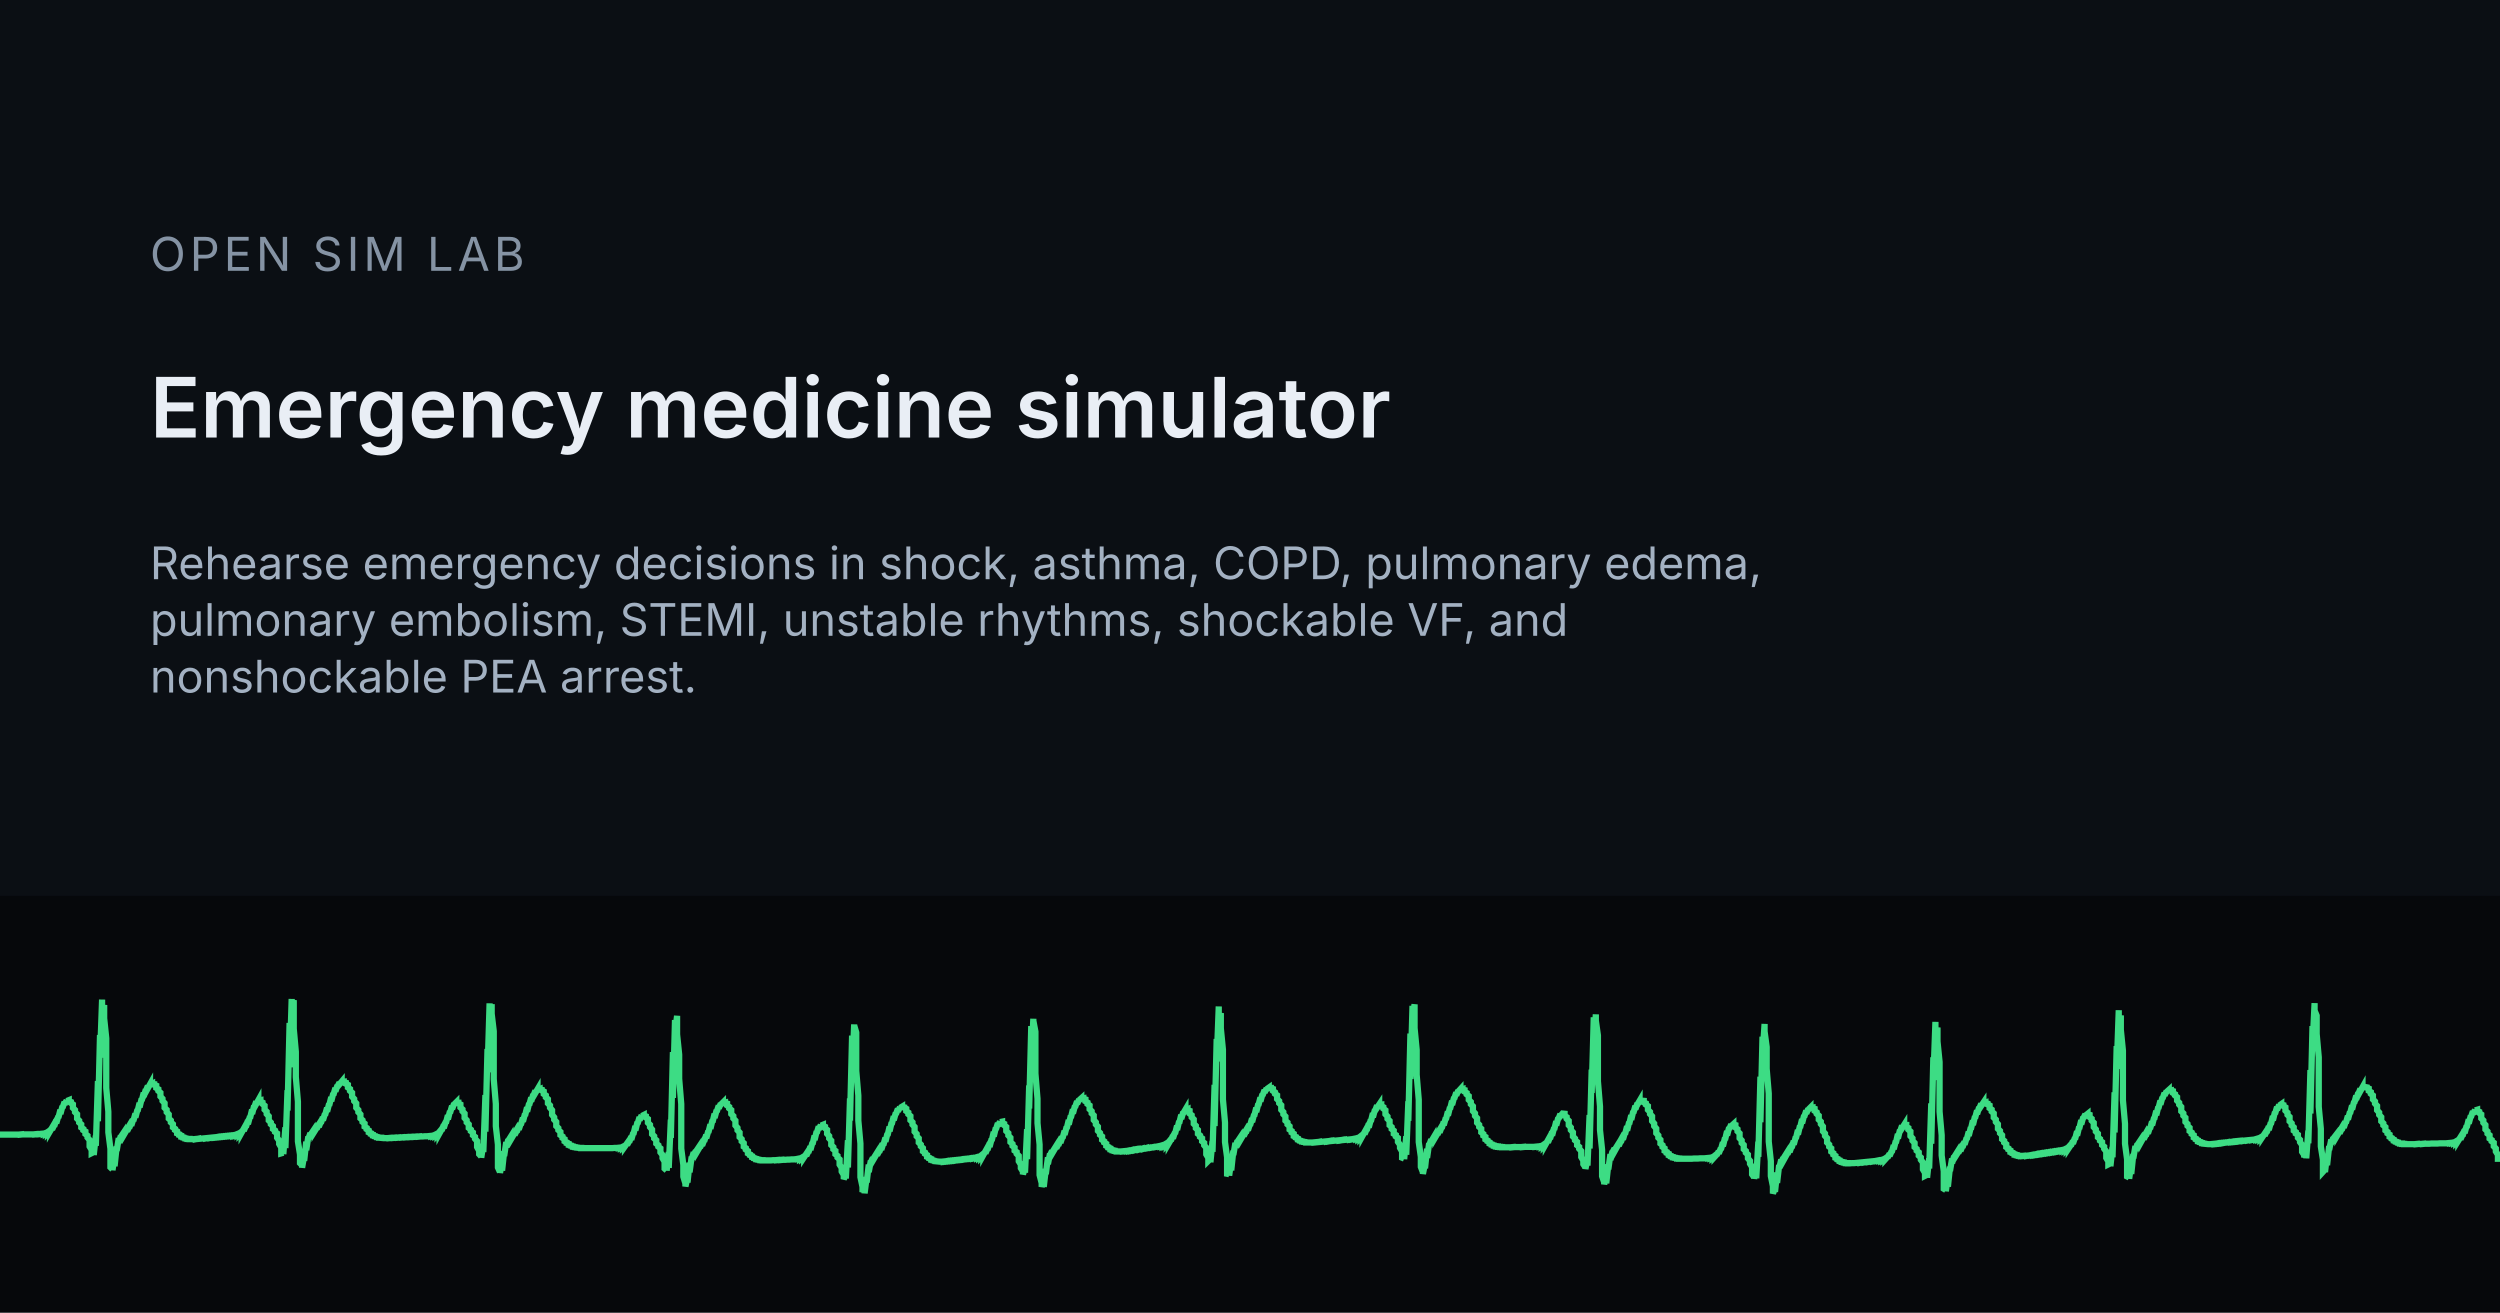
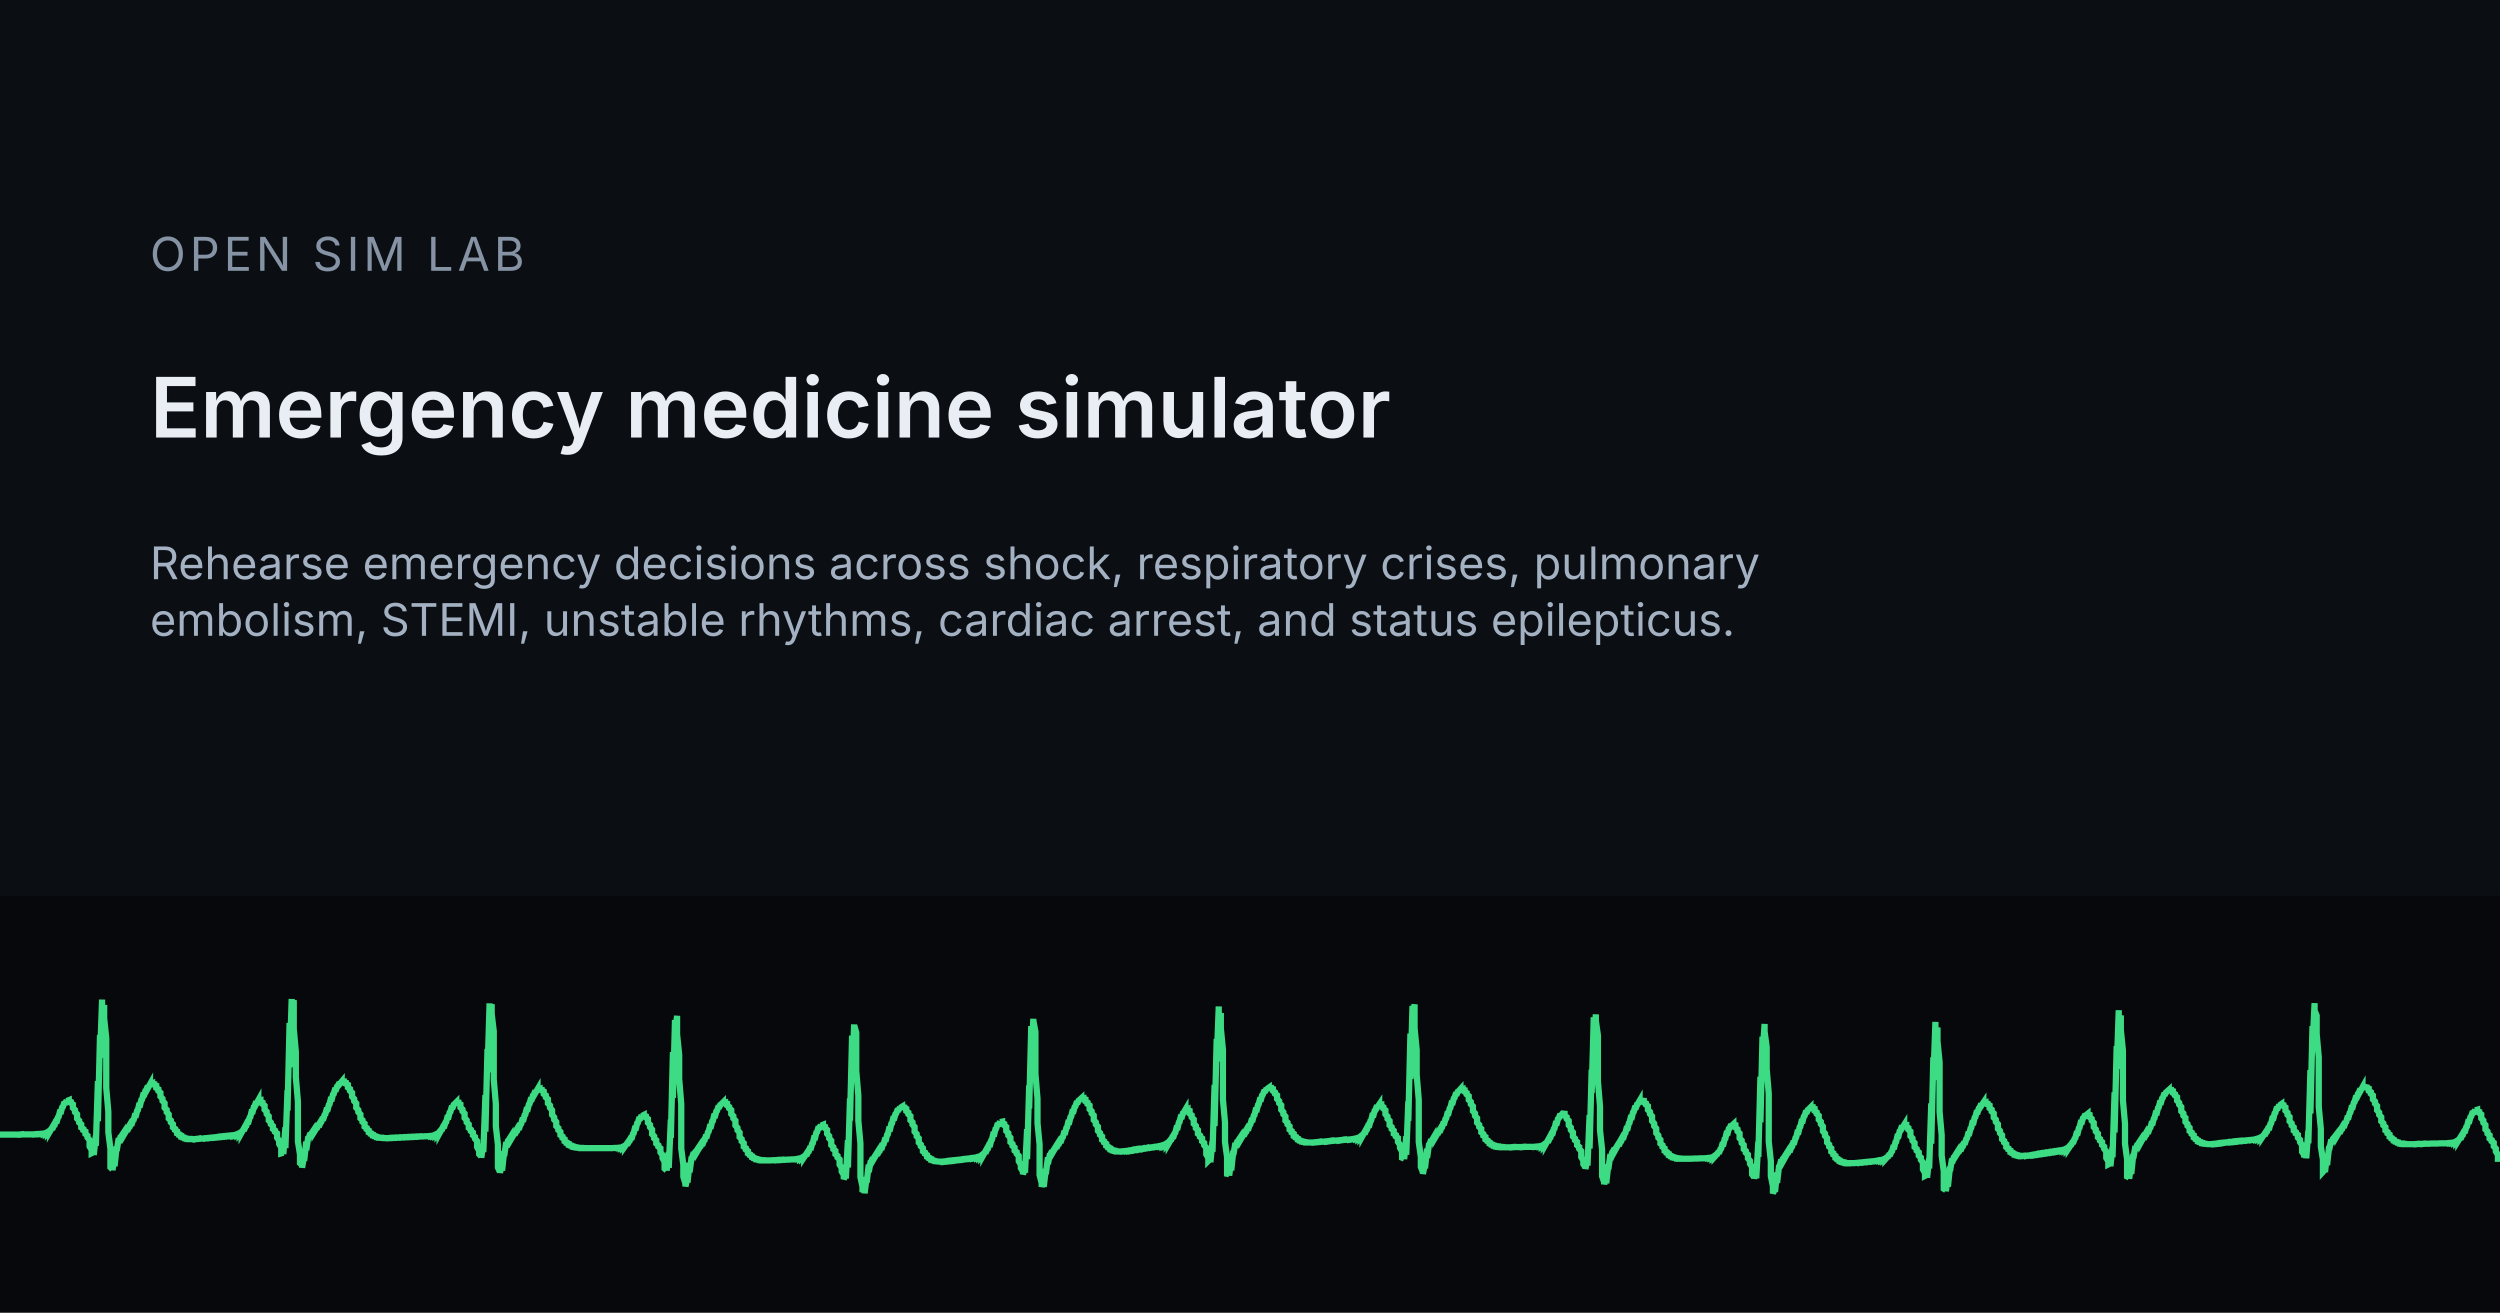
<svg xmlns="http://www.w3.org/2000/svg" width="1200" height="630" viewBox="0 0 1200 630">
  <rect width="1200" height="630" fill="#0B0F14" />
  <rect x="0" y="430" width="1200" height="200" fill="#06080B" />
  <g transform="translate(0 455)">
    <path d="M0 89.6 L0 89.6 L1 89.6 L1 89.6 L2 89.6 L2 89.6 L3 89.6 L3 89.6 L4 89.6 L4 89.6 L5 89.6 L5 89.6 L6 89.6 L6 89.6 L7 89.6 L7 89.6 L8 89.6 L8 89.6 L9 89.6 L9 89.6 L10 89.5 L10 89.6 L11 89.5 L11 89.5 L12 89.5 L12 89.5 L13 89.5 L13 89.5 L14 89.5 L14 89.5 L15 89.5 L15 89.5 L16 89.5 L16 89.5 L17 89.4 L17 89.5 L18 89.4 L18 89.4 L19 89.3 L19 89.4 L20 89.3 L20 89.3 L21 89.1 L21 89.2 L22 88.8 L22 89.0 L23 88.3 L23 88.7 L24 87.6 L24 88.0 L25 86.3 L25 87.2 L26 85.0 L26 85.7 L27 82.6 L27 84.2 L28 80.7 L28 81.6 L29 77.7 L29 79.7 L30 75.9 L30 76.8 L31 73.9 L31 75.1 L32 73.2 L32 73.5 L33 73.1 L33 73.5 L34 73.9 L34 74.4 L35 75.1 L35 76.8 L36 77.8 L36 78.8 L37 79.8 L37 81.9 L38 82.9 L38 83.8 L39 84.7 L39 86.2 L40 86.9 L40 87.5 L41 88.1 L41 89.3 L42 90.1 L42 91.0 L43 92.2 L43 95.3 L44 97.0 L44 98.5 L45 98.0 L45 99.4 L46 90.1 L46 95.0 L47 63.9 L47 83.2 L48 41.8 L48 52.7 L49 24.8 L49 32.7 L50 27.4 L50 33.8 L51 43.4 L51 67.2 L52 78.6 L52 88.5 L53 96.4 L53 105.3 L54 106.3 L54 106.7 L55 99.9 L55 104.8 L56 95.3 L56 97.4 L57 91.3 L57 93.5 L58 90.2 L58 90.7 L59 89.2 L59 89.8 L60 88.4 L60 88.8 L61 87.1 L61 88.0 L62 85.9 L62 86.5 L63 83.9 L63 85.3 L64 82.2 L64 83.1 L65 79.5 L65 81.4 L66 77.5 L66 78.5 L67 74.4 L67 76.5 L68 72.3 L68 73.4 L69 69.5 L69 71.4 L70 67.9 L70 68.7 L71 66.2 L71 67.3 L72 65.5 L72 65.7 L73 65.2 L73 65.3 L74 65.4 L74 65.7 L75 66.1 L75 67.2 L76 67.8 L76 68.6 L77 69.5 L77 71.3 L78 72.4 L78 73.4 L79 74.5 L79 76.7 L80 77.7 L80 78.8 L81 79.9 L81 81.9 L82 82.8 L82 83.7 L83 84.6 L83 86.1 L84 86.8 L84 87.4 L85 88.0 L85 89.0 L86 89.4 L86 89.8 L87 90.1 L87 90.7 L88 90.9 L88 91.1 L89 91.3 L89 91.5 L90 91.6 L90 91.7 L91 91.7 L91 91.8 L92 91.8 L92 91.8 L93 91.8 L93 91.8 L94 91.7 L94 91.8 L95 91.6 L95 91.7 L96 91.6 L96 91.6 L97 91.5 L97 91.5 L98 91.4 L98 91.4 L99 91.3 L99 91.4 L100 91.2 L100 91.2 L101 91.1 L101 91.2 L102 91.0 L102 91.0 L103 90.9 L103 91.0 L104 90.8 L104 90.9 L105 90.7 L105 90.8 L106 90.6 L106 90.7 L107 90.5 L107 90.6 L108 90.4 L108 90.5 L109 90.3 L109 90.4 L110 90.2 L110 90.3 L111 90.1 L111 90.2 L112 90.0 L112 90.1 L113 89.7 L113 89.9 L114 89.5 L114 89.6 L115 88.9 L115 89.3 L116 88.2 L116 88.6 L117 86.8 L117 87.8 L118 85.4 L118 86.1 L119 82.8 L119 84.6 L120 80.8 L120 81.8 L121 77.6 L121 79.7 L122 75.7 L122 76.6 L123 73.7 L123 74.9 L124 73.1 L124 73.3 L125 73.1 L125 73.7 L126 74.2 L126 74.9 L127 75.7 L127 77.6 L128 78.6 L128 79.7 L129 80.8 L129 82.8 L130 83.8 L130 84.6 L131 85.5 L131 86.9 L132 87.6 L132 88.3 L133 89.0 L133 91.1 L134 92.5 L134 94.1 L135 95.8 L135 98.6 L136 98.3 L136 99.0 L137 86.1 L137 96.1 L138 68.3 L138 78.1 L139 36.0 L139 57.3 L140 24.5 L140 28.4 L141 25.1 L141 38.8 L142 49.9 L142 62.0 L143 73.8 L143 92.9 L144 99.2 L144 103.3 L145 104.3 L145 105.5 L146 99.7 L146 102.2 L147 93.0 L147 97.1 L148 90.5 L148 91.6 L149 88.9 L149 89.8 L150 88.3 L150 88.6 L151 87.3 L151 88.0 L152 86.4 L152 86.9 L153 84.8 L153 85.9 L154 83.5 L154 84.2 L155 81.2 L155 82.8 L156 79.5 L156 80.4 L157 76.7 L157 78.6 L158 74.7 L158 75.7 L159 71.6 L159 73.6 L160 69.7 L160 70.7 L161 67.2 L161 68.9 L162 65.9 L162 66.5 L163 64.6 L163 65.4 L164 64.2 L164 64.3 L165 64.2 L165 64.4 L166 64.7 L166 65.2 L167 65.7 L167 67.0 L168 67.7 L168 68.6 L169 69.5 L169 71.4 L170 72.5 L170 73.5 L171 74.6 L171 76.7 L172 77.8 L172 78.8 L173 79.9 L173 81.8 L174 82.7 L174 83.5 L175 84.3 L175 85.8 L176 86.4 L176 87.0 L177 87.6 L177 88.5 L178 88.9 L178 89.3 L179 89.6 L179 90.1 L180 90.3 L180 90.5 L181 90.7 L181 90.9 L182 91.0 L182 91.1 L183 91.1 L183 91.2 L184 91.3 L184 91.3 L185 91.3 L185 91.3 L186 91.3 L186 91.3 L187 91.2 L187 91.3 L188 91.2 L188 91.2 L189 91.1 L189 91.2 L190 91.1 L190 91.1 L191 91.0 L191 91.1 L192 91.0 L192 91.0 L193 90.9 L193 91.0 L194 90.9 L194 90.9 L195 90.8 L195 90.9 L196 90.8 L196 90.8 L197 90.7 L197 90.8 L198 90.7 L198 90.7 L199 90.6 L199 90.7 L200 90.6 L200 90.6 L201 90.5 L201 90.6 L202 90.5 L202 90.5 L203 90.5 L203 90.5 L204 90.4 L204 90.4 L205 90.4 L205 90.4 L206 90.3 L206 90.3 L207 90.2 L207 90.3 L208 90.0 L208 90.1 L209 89.6 L209 89.9 L210 89.2 L210 89.4 L211 88.2 L211 88.9 L212 87.1 L212 87.7 L213 85.0 L213 86.5 L214 83.3 L214 84.2 L215 80.3 L215 82.3 L216 78.3 L216 79.3 L217 75.8 L217 77.4 L218 74.6 L218 75.1 L219 74.1 L219 74.3 L220 74.3 L220 74.6 L221 75.1 L221 76.6 L222 77.5 L222 78.4 L223 79.5 L223 81.6 L224 82.7 L224 83.7 L225 84.7 L225 86.4 L226 87.2 L226 87.9 L227 88.6 L227 89.9 L228 90.7 L228 91.6 L229 92.7 L229 95.6 L230 97.4 L230 99.0 L231 100.1 L231 100.7 L232 94.1 L232 98.0 L233 70.6 L233 88.2 L234 48.5 L234 59.7 L235 26.6 L235 38.3 L236 27.0 L236 31.6 L237 40.0 L237 63.0 L238 74.9 L238 85.6 L239 94.4 L239 105.4 L240 107.6 L240 108.0 L241 102.4 L241 106.9 L242 97.6 L242 99.9 L243 93.2 L243 95.7 L244 91.9 L244 92.5 L245 90.9 L245 91.5 L246 90.2 L246 90.6 L247 88.9 L247 89.8 L248 87.8 L248 88.4 L249 85.8 L249 87.2 L250 84.2 L250 85.0 L251 81.5 L251 83.4 L252 79.6 L252 80.6 L253 76.5 L253 78.6 L254 74.5 L254 75.5 L255 71.8 L255 73.6 L256 70.2 L256 71.0 L257 68.5 L257 69.6 L258 67.9 L258 68.2 L259 67.8 L259 67.9 L260 68.1 L260 68.4 L261 68.9 L261 70.1 L262 70.8 L262 71.7 L263 72.6 L263 74.6 L264 75.6 L264 76.7 L265 77.9 L265 80.1 L266 81.3 L266 82.4 L267 83.5 L267 85.5 L268 86.5 L268 87.4 L269 88.3 L269 89.8 L270 90.5 L270 91.2 L271 91.8 L271 92.8 L272 93.3 L272 93.7 L273 94.0 L273 94.6 L274 94.8 L274 95.0 L275 95.2 L275 95.5 L276 95.6 L276 95.7 L277 95.8 L277 95.9 L278 96.0 L278 96.0 L279 96.0 L279 96.1 L280 96.1 L280 96.1 L281 96.1 L281 96.1 L282 96.1 L282 96.1 L283 96.1 L283 96.1 L284 96.1 L284 96.1 L285 96.1 L285 96.1 L286 96.1 L286 96.1 L287 96.1 L287 96.1 L288 96.1 L288 96.1 L289 96.1 L289 96.1 L290 96.1 L290 96.1 L291 96.1 L291 96.1 L292 96.1 L292 96.1 L293 96.1 L293 96.1 L294 96.1 L294 96.1 L295 96.0 L295 96.0 L296 96.0 L296 96.0 L297 95.9 L297 96.0 L298 95.8 L298 95.9 L299 95.4 L299 95.7 L300 94.9 L300 95.2 L301 93.8 L301 94.6 L302 92.7 L302 93.3 L303 90.5 L303 92.1 L304 88.6 L304 89.6 L305 85.5 L305 87.6 L306 83.5 L306 84.5 L307 81.2 L307 82.7 L308 80.3 L308 80.7 L309 80.2 L309 80.4 L310 80.8 L310 81.4 L311 82.1 L311 83.9 L312 84.9 L312 86.0 L313 87.2 L313 89.4 L314 90.4 L314 91.4 L315 92.3 L315 93.9 L316 94.7 L316 95.4 L317 96.2 L317 98.1 L318 99.4 L318 100.9 L319 102.6 L319 105.9 L320 106.8 L320 106.9 L321 98.0 L321 105.6 L322 82.4 L322 91.2 L323 50.0 L323 72.0 L324 34.6 L324 40.8 L325 32.6 L325 41.5 L326 51.2 L326 62.8 L327 74.9 L327 96.3 L328 104.2 L328 109.8 L329 113.1 L329 114.5 L330 110.3 L330 112.6 L331 103.1 L331 107.7 L332 100.2 L332 101.4 L333 98.1 L333 99.3 L334 97.4 L334 97.8 L335 96.3 L335 97.1 L336 95.4 L336 95.9 L337 93.6 L337 94.9 L338 92.2 L338 92.9 L339 89.7 L339 91.4 L340 87.8 L340 88.7 L341 84.7 L341 86.8 L342 82.6 L342 83.7 L343 79.6 L343 81.6 L344 77.8 L344 78.7 L345 75.7 L345 77.0 L346 74.7 L346 75.2 L347 74.2 L347 74.4 L348 74.2 L348 74.4 L349 74.7 L349 75.6 L350 76.3 L350 77.0 L351 77.8 L351 79.7 L352 80.7 L352 81.8 L353 82.9 L353 85.2 L354 86.4 L354 87.5 L355 88.6 L355 90.8 L356 91.8 L356 92.8 L357 93.7 L357 95.4 L358 96.1 L358 96.8 L359 97.5 L359 98.6 L360 99.1 L360 99.5 L361 99.9 L361 100.5 L362 100.8 L362 101.0 L363 101.2 L363 101.5 L364 101.6 L364 101.7 L365 101.8 L365 101.9 L366 101.9 L366 102.0 L367 102.0 L367 102.0 L368 102.0 L368 102.0 L369 102.0 L369 102.0 L370 102.0 L370 102.0 L371 101.9 L371 101.9 L372 101.9 L372 101.9 L373 101.8 L373 101.9 L374 101.8 L374 101.8 L375 101.7 L375 101.8 L376 101.7 L376 101.7 L377 101.7 L377 101.7 L378 101.6 L378 101.6 L379 101.6 L379 101.6 L380 101.5 L380 101.5 L381 101.5 L381 101.5 L382 101.4 L382 101.4 L383 101.2 L383 101.3 L384 101.1 L384 101.2 L385 100.6 L385 100.9 L386 100.1 L386 100.4 L387 98.9 L387 99.8 L388 97.7 L388 98.3 L389 95.3 L389 97.0 L390 93.3 L390 94.3 L391 90.1 L391 92.2 L392 88.0 L392 89.0 L393 85.7 L393 87.1 L394 85.0 L394 85.3 L395 84.9 L395 85.3 L396 85.8 L396 86.5 L397 87.3 L397 89.2 L398 90.3 L398 91.4 L399 92.5 L399 94.6 L400 95.6 L400 96.6 L401 97.4 L401 99.0 L402 99.8 L402 100.6 L403 101.5 L403 104.0 L404 105.6 L404 107.3 L405 109.0 L405 111.0 L406 108.9 L406 110.7 L407 92.3 L407 105.4 L408 72.2 L408 82.9 L409 42.1 L409 60.9 L410 36.7 L410 37.2 L411 40.6 L411 59.0 L412 70.9 L412 82.9 L413 93.9 L413 110.0 L414 114.7 L414 117.2 L415 115.0 L415 117.8 L416 110.0 L416 112.6 L417 104.0 L417 107.6 L418 102.1 L418 102.9 L419 100.7 L419 101.5 L420 99.9 L420 100.3 L421 98.6 L421 99.5 L422 97.5 L422 98.1 L423 95.5 L423 96.9 L424 93.8 L424 94.7 L425 91.1 L425 93.0 L426 89.0 L426 90.1 L427 85.8 L427 88.0 L428 83.7 L428 84.8 L429 80.8 L429 82.7 L430 79.1 L430 79.9 L431 77.2 L431 78.4 L432 76.5 L432 76.8 L433 76.2 L433 76.3 L434 76.5 L434 76.7 L435 77.2 L435 78.3 L436 79.0 L436 79.8 L437 80.7 L437 82.7 L438 83.7 L438 84.8 L439 85.9 L439 88.2 L440 89.3 L440 90.4 L441 91.4 L441 93.4 L442 94.4 L442 95.2 L443 96.1 L443 97.6 L444 98.2 L444 98.8 L445 99.4 L445 100.3 L446 100.7 L446 101.0 L447 101.3 L447 101.8 L448 102.0 L448 102.1 L449 102.3 L449 102.4 L450 102.5 L450 102.5 L451 102.6 L451 102.6 L452 102.6 L452 102.6 L453 102.5 L453 102.6 L454 102.4 L454 102.5 L455 102.3 L455 102.4 L456 102.2 L456 102.3 L457 102.1 L457 102.2 L458 102.0 L458 102.1 L459 101.9 L459 102.0 L460 101.8 L460 101.8 L461 101.6 L461 101.7 L462 101.5 L462 101.6 L463 101.4 L463 101.5 L464 101.3 L464 101.3 L465 101.1 L465 101.2 L466 101.0 L466 101.1 L467 100.9 L467 101.0 L468 100.7 L468 100.8 L469 100.5 L469 100.7 L470 100.2 L470 100.4 L471 99.6 L471 100.1 L472 99.0 L472 99.4 L473 97.6 L473 98.6 L474 96.3 L474 97.0 L475 93.7 L475 95.5 L476 91.6 L476 92.6 L477 88.3 L477 90.5 L478 86.3 L478 87.2 L479 84.1 L479 85.4 L480 83.4 L480 83.6 L481 83.4 L481 83.9 L482 84.4 L482 85.1 L483 85.9 L483 87.9 L484 88.9 L484 90.0 L485 91.1 L485 93.2 L486 94.1 L486 95.0 L487 95.8 L487 97.3 L488 98.0 L488 98.8 L489 99.8 L489 102.4 L490 104.0 L490 105.7 L491 107.3 L491 108.7 L492 105.6 L492 107.9 L493 87.0 L493 101.4 L494 66.0 L494 77.1 L495 37.5 L495 54.8 L496 34.0 L496 34.9 L497 40.2 L497 60.3 L498 72.4 L498 84.1 L499 94.4 L499 109.0 L500 112.9 L500 114.7 L501 111.2 L501 114.7 L502 106.1 L502 108.6 L503 100.5 L503 103.8 L504 98.7 L504 99.5 L505 97.4 L505 98.2 L506 96.6 L506 97.0 L507 95.3 L507 96.2 L508 94.2 L508 94.8 L509 92.2 L509 93.6 L510 90.6 L510 91.4 L511 87.8 L511 89.7 L512 85.8 L512 86.8 L513 82.6 L513 84.8 L514 80.5 L514 81.6 L515 77.5 L515 79.5 L516 75.7 L516 76.6 L517 73.6 L517 74.9 L518 72.7 L518 73.1 L519 72.2 L519 72.4 L520 72.2 L520 72.4 L521 72.7 L521 73.6 L522 74.2 L522 74.9 L523 75.6 L523 77.4 L524 78.4 L524 79.4 L525 80.4 L525 82.6 L526 83.7 L526 84.7 L527 85.8 L527 87.8 L528 88.8 L528 89.7 L529 90.5 L529 92.1 L530 92.8 L530 93.4 L531 94.0 L531 95.0 L532 95.5 L532 95.9 L533 96.2 L533 96.8 L534 97.0 L534 97.2 L535 97.3 L535 97.5 L536 97.6 L536 97.7 L537 97.7 L537 97.7 L538 97.7 L538 97.7 L539 97.6 L539 97.7 L540 97.6 L540 97.6 L541 97.4 L541 97.5 L542 97.3 L542 97.4 L543 97.1 L543 97.3 L544 97.0 L544 97.1 L545 96.8 L545 97.0 L546 96.7 L546 96.8 L547 96.6 L547 96.7 L548 96.4 L548 96.5 L549 96.3 L549 96.4 L550 96.1 L550 96.2 L551 96.0 L551 96.1 L552 95.9 L552 95.9 L553 95.7 L553 95.8 L554 95.6 L554 95.6 L555 95.4 L555 95.5 L556 95.3 L556 95.3 L557 95.0 L557 95.2 L558 94.9 L558 95.0 L559 94.4 L559 94.7 L560 94.0 L560 94.3 L561 93.1 L561 93.8 L562 92.1 L562 92.6 L563 90.1 L563 91.5 L564 88.4 L564 89.3 L565 85.3 L565 87.4 L566 83.1 L566 84.2 L567 80.1 L567 82.1 L568 78.7 L568 79.3 L569 77.6 L569 78.1 L570 77.6 L570 77.9 L571 78.2 L571 79.5 L572 80.3 L572 81.3 L573 82.3 L573 84.4 L574 85.4 L574 86.5 L575 87.4 L575 89.2 L576 90.0 L576 90.7 L577 91.4 L577 92.8 L578 93.6 L578 94.7 L579 95.9 L579 99.1 L580 100.8 L580 102.2 L581 101.2 L581 102.9 L582 92.7 L582 97.9 L583 65.7 L583 85.5 L584 43.7 L584 54.5 L585 28.1 L585 34.9 L586 31.3 L586 38.6 L587 48.8 L587 72.7 L588 83.8 L588 93.2 L589 100.5 L589 108.4 L590 108.6 L590 109.3 L591 101.8 L591 106.8 L592 97.3 L592 99.4 L593 93.6 L593 95.7 L594 92.5 L594 93.0 L595 91.5 L595 92.2 L596 90.7 L596 91.1 L597 89.4 L597 90.3 L598 88.2 L598 88.8 L599 86.1 L599 87.6 L600 84.5 L600 85.3 L601 81.8 L601 83.6 L602 79.8 L602 80.8 L603 76.7 L603 78.8 L604 74.7 L604 75.7 L605 71.8 L605 73.7 L606 70.1 L606 70.9 L607 68.2 L607 69.4 L608 67.4 L608 67.8 L609 67.1 L609 67.2 L610 67.2 L610 67.4 L611 67.7 L611 68.6 L612 69.3 L612 70.0 L613 70.7 L613 72.5 L614 73.5 L614 74.5 L615 75.5 L615 77.7 L616 78.8 L616 79.8 L617 80.9 L617 82.9 L618 83.8 L618 84.7 L619 85.6 L619 87.2 L620 87.9 L620 88.6 L621 89.2 L621 90.3 L622 90.7 L622 91.1 L623 91.5 L623 92.1 L624 92.4 L624 92.6 L625 92.8 L625 93.0 L626 93.1 L626 93.2 L627 93.3 L627 93.4 L628 93.4 L628 93.4 L629 93.4 L629 93.4 L630 93.4 L630 93.4 L631 93.3 L631 93.4 L632 93.3 L632 93.3 L633 93.1 L633 93.2 L634 93.1 L634 93.1 L635 93.0 L635 93.0 L636 92.9 L636 92.9 L637 92.8 L637 92.9 L638 92.7 L638 92.8 L639 92.6 L639 92.7 L640 92.6 L640 92.6 L641 92.5 L641 92.5 L642 92.4 L642 92.4 L643 92.3 L643 92.4 L644 92.2 L644 92.3 L645 92.1 L645 92.2 L646 92.1 L646 92.1 L647 92.0 L647 92.0 L648 91.9 L648 92.0 L649 91.8 L649 91.9 L650 91.7 L650 91.7 L651 91.4 L651 91.6 L652 91.2 L652 91.3 L653 90.5 L653 91.0 L654 89.9 L654 90.2 L655 88.4 L655 89.4 L656 87.0 L656 87.7 L657 84.4 L657 86.2 L658 82.4 L658 83.4 L659 79.3 L659 81.3 L660 77.5 L660 78.3 L661 75.6 L661 76.7 L662 75.2 L662 75.3 L663 75.2 L663 75.8 L664 76.4 L664 77.1 L665 77.9 L665 79.8 L666 80.9 L666 82.0 L667 83.0 L667 85.1 L668 86.0 L668 86.9 L669 87.7 L669 89.2 L670 89.8 L670 90.5 L671 91.2 L671 93.1 L672 94.5 L672 96.0 L673 97.7 L673 100.7 L674 101.1 L674 101.4 L675 90.4 L675 99.3 L676 73.6 L676 83.0 L677 41.1 L677 62.9 L678 27.8 L678 32.7 L679 27.1 L679 38.5 L680 49.0 L680 60.9 L681 72.9 L681 93.2 L682 100.3 L682 105.1 L683 107.7 L683 108.5 L684 103.4 L684 105.8 L685 96.4 L685 100.8 L686 93.7 L686 94.8 L687 91.9 L687 92.9 L688 91.2 L688 91.5 L689 90.1 L689 90.8 L690 89.1 L690 89.6 L691 87.3 L691 88.6 L692 85.9 L692 86.7 L693 83.4 L693 85.1 L694 81.5 L694 82.5 L695 78.5 L695 80.5 L696 76.4 L696 77.4 L697 73.4 L697 75.4 L698 71.6 L698 72.5 L699 69.4 L699 70.8 L700 68.4 L700 68.9 L701 67.8 L701 68.1 L702 67.8 L702 67.9 L703 68.2 L703 69.0 L704 69.6 L704 70.3 L705 71.1 L705 72.9 L706 73.9 L706 75.0 L707 76.0 L707 78.3 L708 79.4 L708 80.6 L709 81.7 L709 83.9 L710 84.9 L710 85.9 L711 86.8 L711 88.5 L712 89.3 L712 90.1 L713 90.7 L713 91.9 L714 92.4 L714 92.8 L715 93.3 L715 93.9 L716 94.2 L716 94.5 L717 94.7 L717 95.0 L718 95.1 L718 95.3 L719 95.3 L719 95.5 L720 95.5 L720 95.6 L721 95.6 L721 95.7 L722 95.7 L722 95.7 L723 95.7 L723 95.7 L724 95.7 L724 95.7 L725 95.7 L725 95.7 L726 95.6 L726 95.7 L727 95.6 L727 95.6 L728 95.6 L728 95.6 L729 95.6 L729 95.6 L730 95.6 L730 95.6 L731 95.5 L731 95.6 L732 95.5 L732 95.5 L733 95.5 L733 95.5 L734 95.5 L734 95.5 L735 95.5 L735 95.5 L736 95.5 L736 95.5 L737 95.4 L737 95.5 L738 95.4 L738 95.4 L739 95.2 L739 95.3 L740 95.0 L740 95.1 L741 94.4 L741 94.9 L742 93.8 L742 94.1 L743 92.3 L743 93.4 L744 90.9 L744 91.7 L745 88.3 L745 90.1 L746 86.2 L746 87.3 L747 83.2 L747 85.2 L748 81.4 L748 82.2 L749 79.7 L749 80.7 L750 79.5 L750 79.5 L751 79.6 L751 80.5 L752 81.2 L752 82.0 L753 83.0 L753 85.1 L754 86.2 L754 87.4 L755 88.5 L755 90.5 L756 91.5 L756 92.3 L757 93.1 L757 94.7 L758 95.5 L758 96.4 L759 97.5 L759 100.4 L760 102.1 L760 103.8 L761 105.3 L761 106.1 L762 101.4 L762 104.5 L763 80.2 L763 96.3 L764 58.4 L764 69.6 L765 33.3 L765 47.7 L766 31.9 L766 34.9 L767 42.0 L767 64.0 L768 76.1 L768 87.4 L769 96.9 L769 109.6 L770 112.5 L770 113.5 L771 108.9 L771 113.0 L772 103.9 L772 106.3 L773 99.0 L773 101.8 L774 97.5 L774 98.1 L775 96.2 L775 97.0 L776 95.4 L776 95.8 L777 94.0 L777 95.0 L778 92.7 L778 93.4 L779 90.4 L779 92.0 L780 88.6 L780 89.5 L781 85.6 L781 87.7 L782 83.5 L782 84.6 L783 80.3 L783 82.5 L784 78.3 L784 79.3 L785 75.8 L785 77.4 L786 74.5 L786 75.1 L787 73.4 L787 74.0 L788 73.3 L788 73.3 L789 73.4 L789 74.1 L790 74.6 L790 75.2 L791 75.9 L791 77.7 L792 78.7 L792 79.7 L793 80.8 L793 83.1 L794 84.3 L794 85.5 L795 86.7 L795 88.9 L796 90.0 L796 91.1 L797 92.1 L797 93.9 L798 94.7 L798 95.5 L799 96.2 L799 97.4 L800 97.9 L800 98.4 L801 98.8 L801 99.5 L802 99.8 L802 100.1 L803 100.3 L803 100.6 L804 100.7 L804 100.8 L805 100.9 L805 101.1 L806 101.1 L806 101.2 L807 101.2 L807 101.2 L808 101.2 L808 101.2 L809 101.2 L809 101.2 L810 101.2 L810 101.2 L811 101.2 L811 101.2 L812 101.2 L812 101.2 L813 101.1 L813 101.1 L814 101.1 L814 101.1 L815 101.1 L815 101.1 L816 101.0 L816 101.0 L817 101.0 L817 101.0 L818 101.0 L818 101.0 L819 100.9 L819 100.9 L820 100.8 L820 100.9 L821 100.7 L821 100.8 L822 100.4 L822 100.6 L823 99.8 L823 100.3 L824 99.2 L824 99.5 L825 97.6 L825 98.7 L826 96.1 L826 96.9 L827 93.3 L827 95.2 L828 91.1 L828 92.2 L829 87.9 L829 90.0 L830 86.1 L830 87.0 L831 84.7 L831 85.5 L832 84.6 L832 84.7 L833 85.0 L833 86.2 L834 87.0 L834 88.0 L835 89.0 L835 91.3 L836 92.4 L836 93.6 L837 94.6 L837 96.6 L838 97.5 L838 98.3 L839 99.2 L839 101.0 L840 102.2 L840 103.6 L841 105.2 L841 108.7 L842 110.1 L842 110.8 L843 105.6 L843 110.6 L844 93.0 L844 100.3 L845 61.8 L845 83.7 L846 42.6 L846 51.2 L847 36.5 L847 40.1 L848 47.6 L848 58.0 L849 69.9 L849 93.0 L850 102.3 L850 109.5 L851 114.4 L851 117.9 L852 115.3 L852 117.1 L853 107.8 L853 112.8 L854 104.2 L854 105.8 L855 101.6 L855 103.0 L856 100.7 L856 101.1 L857 99.5 L857 100.3 L858 98.5 L858 99.0 L859 96.7 L859 98.0 L860 95.2 L860 96.0 L861 92.6 L861 94.4 L862 90.6 L862 91.6 L863 87.4 L863 89.6 L864 85.3 L864 86.4 L865 82.2 L865 84.2 L866 80.3 L866 81.2 L867 78.1 L867 79.5 L868 77.2 L868 77.6 L869 76.6 L869 76.9 L870 76.7 L870 76.9 L871 77.2 L871 78.2 L872 78.9 L872 79.6 L873 80.5 L873 82.4 L874 83.4 L874 84.5 L875 85.7 L875 88.0 L876 89.1 L876 90.2 L877 91.3 L877 93.4 L878 94.4 L878 95.4 L879 96.2 L879 97.8 L880 98.5 L880 99.2 L881 99.8 L881 100.8 L882 101.2 L882 101.6 L883 101.9 L883 102.4 L884 102.6 L884 102.8 L885 102.9 L885 103.1 L886 103.2 L886 103.3 L887 103.3 L887 103.4 L888 103.4 L888 103.4 L889 103.3 L889 103.3 L890 103.3 L890 103.3 L891 103.2 L891 103.2 L892 103.1 L892 103.1 L893 103.0 L893 103.1 L894 102.9 L894 102.9 L895 102.8 L895 102.9 L896 102.7 L896 102.7 L897 102.6 L897 102.7 L898 102.5 L898 102.5 L899 102.4 L899 102.5 L900 102.3 L900 102.3 L901 102.1 L901 102.2 L902 102.0 L902 102.1 L903 101.8 L903 102.0 L904 101.5 L904 101.7 L905 101.0 L905 101.4 L906 100.3 L906 100.7 L907 98.8 L907 99.9 L908 97.5 L908 98.2 L909 94.7 L909 96.6 L910 92.6 L910 93.7 L911 89.3 L911 91.5 L912 87.3 L912 88.2 L913 85.3 L913 86.5 L914 84.9 L914 85.0 L915 85.0 L915 85.8 L916 86.4 L916 87.2 L917 88.1 L917 90.3 L918 91.4 L918 92.5 L919 93.6 L919 95.6 L920 96.5 L920 97.3 L921 98.1 L921 99.7 L922 100.6 L922 101.7 L923 103.0 L923 106.3 L924 108.0 L924 109.4 L925 108.9 L925 110.3 L926 101.0 L926 105.9 L927 74.6 L927 94.0 L928 52.5 L928 63.4 L929 35.5 L929 43.4 L930 38.2 L930 44.9 L931 54.8 L931 78.6 L932 89.9 L932 99.6 L933 107.2 L933 115.6 L934 116.2 L934 116.8 L935 109.6 L935 114.6 L936 105.0 L936 107.1 L937 101.1 L937 103.3 L938 99.9 L938 100.4 L939 98.8 L939 99.5 L940 97.9 L940 98.4 L941 96.4 L941 97.5 L942 95.1 L942 95.8 L943 92.9 L943 94.4 L944 91.1 L944 92.0 L945 88.2 L945 90.2 L946 86.1 L946 87.1 L947 82.8 L947 85.0 L948 80.8 L948 81.8 L949 78.0 L949 79.8 L950 76.4 L950 77.2 L951 74.8 L951 75.8 L952 74.3 L952 74.5 L953 74.2 L953 74.4 L954 74.7 L954 75.1 L955 75.6 L955 76.9 L956 77.6 L956 78.5 L957 79.4 L957 81.4 L958 82.4 L958 83.5 L959 84.6 L959 86.8 L960 87.8 L960 88.9 L961 89.9 L961 91.8 L962 92.6 L962 93.4 L963 94.2 L963 95.6 L964 96.2 L964 96.7 L965 97.2 L965 98.0 L966 98.3 L966 98.6 L967 98.9 L967 99.3 L968 99.4 L968 99.6 L969 99.7 L969 99.8 L970 99.8 L970 99.9 L971 99.8 L971 99.9 L972 99.8 L972 99.8 L973 99.7 L973 99.8 L974 99.6 L974 99.6 L975 99.4 L975 99.5 L976 99.3 L976 99.4 L977 99.1 L977 99.3 L978 99.0 L978 99.1 L979 98.8 L979 99.0 L980 98.7 L980 98.8 L981 98.5 L981 98.7 L982 98.4 L982 98.5 L983 98.2 L983 98.4 L984 98.1 L984 98.2 L985 97.9 L985 98.1 L986 97.8 L986 97.9 L987 97.6 L987 97.8 L988 97.5 L988 97.6 L989 97.3 L989 97.4 L990 97.1 L990 97.2 L991 96.7 L991 97.0 L992 96.3 L992 96.6 L993 95.5 L993 96.1 L994 94.6 L994 95.1 L995 92.7 L995 94.0 L996 91.0 L996 91.9 L997 88.0 L997 90.1 L998 85.8 L998 86.9 L999 82.7 L999 84.7 L1000 81.1 L1000 81.8 L1001 79.8 L1001 80.5 L1002 79.7 L1002 79.8 L1003 80.1 L1003 81.2 L1004 82.0 L1004 82.9 L1005 83.9 L1005 86.0 L1006 87.1 L1006 88.1 L1007 89.1 L1007 90.9 L1008 91.7 L1008 92.5 L1009 93.2 L1009 94.6 L1010 95.4 L1010 96.4 L1011 97.7 L1011 100.8 L1012 102.5 L1012 103.9 L1013 103.4 L1013 104.8 L1014 95.6 L1014 100.5 L1015 69.3 L1015 88.6 L1016 47.1 L1016 58.1 L1017 29.9 L1017 38.0 L1018 32.4 L1018 39.3 L1019 49.3 L1019 73.1 L1020 84.4 L1020 94.0 L1021 101.5 L1021 109.7 L1022 110.2 L1022 110.8 L1023 103.5 L1023 108.5 L1024 98.9 L1024 101.0 L1025 95.1 L1025 97.3 L1026 94.0 L1026 94.5 L1027 93.0 L1027 93.7 L1028 92.2 L1028 92.6 L1029 90.8 L1029 91.8 L1030 89.7 L1030 90.3 L1031 87.6 L1031 89.1 L1032 86.0 L1032 86.9 L1033 83.3 L1033 85.2 L1034 81.3 L1034 82.3 L1035 78.2 L1035 80.3 L1036 76.2 L1036 77.2 L1037 73.3 L1037 75.2 L1038 71.6 L1038 72.4 L1039 69.6 L1039 70.8 L1040 68.7 L1040 69.1 L1041 68.2 L1041 68.4 L1042 68.3 L1042 68.4 L1043 68.7 L1043 69.6 L1044 70.2 L1044 70.8 L1045 71.6 L1045 73.3 L1046 74.3 L1046 75.2 L1047 76.3 L1047 78.4 L1048 79.4 L1048 80.5 L1049 81.5 L1049 83.5 L1050 84.5 L1050 85.4 L1051 86.3 L1051 87.9 L1052 88.6 L1052 89.3 L1053 89.9 L1053 91.0 L1054 91.5 L1054 91.9 L1055 92.3 L1055 92.9 L1056 93.1 L1056 93.3 L1057 93.5 L1057 93.8 L1058 93.9 L1058 94.0 L1059 94.1 L1059 94.1 L1060 94.2 L1060 94.2 L1061 94.2 L1061 94.2 L1062 94.1 L1062 94.1 L1063 94.0 L1063 94.1 L1064 93.9 L1064 94.0 L1065 93.8 L1065 93.9 L1066 93.7 L1066 93.8 L1067 93.6 L1067 93.7 L1068 93.5 L1068 93.5 L1069 93.3 L1069 93.4 L1070 93.3 L1070 93.3 L1071 93.1 L1071 93.2 L1072 93.0 L1072 93.1 L1073 92.9 L1073 93.0 L1074 92.8 L1074 92.9 L1075 92.7 L1075 92.8 L1076 92.6 L1076 92.6 L1077 92.5 L1077 92.6 L1078 92.4 L1078 92.4 L1079 92.3 L1079 92.4 L1080 92.2 L1080 92.2 L1081 92.1 L1081 92.2 L1082 92.0 L1082 92.0 L1083 91.7 L1083 91.9 L1084 91.5 L1084 91.6 L1085 91.0 L1085 91.4 L1086 90.5 L1086 90.7 L1087 89.2 L1087 90.1 L1088 88.1 L1088 88.7 L1089 85.7 L1089 87.4 L1090 83.8 L1090 84.8 L1091 80.7 L1091 82.8 L1092 78.7 L1092 79.7 L1093 76.3 L1093 77.8 L1094 75.3 L1094 75.7 L1095 75.0 L1095 75.1 L1096 75.4 L1096 75.9 L1097 76.5 L1097 78.1 L1098 79.1 L1098 80.1 L1099 81.1 L1099 83.2 L1100 84.2 L1100 85.2 L1101 86.1 L1101 87.7 L1102 88.4 L1102 89.1 L1103 89.7 L1103 91.1 L1104 92.1 L1104 93.2 L1105 94.6 L1105 97.9 L1106 99.4 L1106 100.6 L1107 97.9 L1107 101.0 L1108 87.7 L1108 93.8 L1109 58.6 L1109 79.5 L1110 37.5 L1110 47.4 L1111 26.5 L1111 30.1 L1112 32.5 L1112 41.3 L1113 52.5 L1113 76.3 L1114 86.8 L1114 95.3 L1115 101.6 L1115 107.5 L1116 106.4 L1116 107.6 L1117 99.2 L1117 104.3 L1118 95.1 L1118 97.0 L1119 92.0 L1119 93.7 L1120 91.1 L1120 91.5 L1121 90.2 L1121 90.8 L1122 89.4 L1122 89.8 L1123 88.1 L1123 89.0 L1124 86.9 L1124 87.5 L1125 84.9 L1125 86.3 L1126 83.3 L1126 84.1 L1127 80.6 L1127 82.4 L1128 78.6 L1128 79.6 L1129 75.6 L1129 77.6 L1130 73.6 L1130 74.6 L1131 70.9 L1131 72.7 L1132 69.4 L1132 70.1 L1133 67.6 L1133 68.7 L1134 66.9 L1134 67.2 L1135 66.7 L1135 66.7 L1136 66.9 L1136 67.1 L1137 67.5 L1137 68.6 L1138 69.2 L1138 70.0 L1139 70.8 L1139 72.7 L1140 73.7 L1140 74.7 L1141 75.8 L1141 77.9 L1142 79.0 L1142 80.1 L1143 81.2 L1143 83.2 L1144 84.2 L1144 85.1 L1145 86.0 L1145 87.6 L1146 88.3 L1146 89.0 L1147 89.6 L1147 90.7 L1148 91.2 L1148 91.6 L1149 92.0 L1149 92.6 L1150 92.9 L1150 93.1 L1151 93.3 L1151 93.6 L1152 93.8 L1152 93.9 L1153 93.9 L1153 94.1 L1154 94.1 L1154 94.2 L1155 94.2 L1155 94.2 L1156 94.2 L1156 94.2 L1157 94.2 L1157 94.2 L1158 94.2 L1158 94.2 L1159 94.2 L1159 94.2 L1160 94.1 L1160 94.2 L1161 94.1 L1161 94.1 L1162 94.1 L1162 94.1 L1163 94.0 L1163 94.1 L1164 94.0 L1164 94.0 L1165 94.0 L1165 94.0 L1166 94.0 L1166 94.0 L1167 93.9 L1167 93.9 L1168 93.9 L1168 93.9 L1169 93.9 L1169 93.9 L1170 93.9 L1170 93.9 L1171 93.8 L1171 93.8 L1172 93.8 L1172 93.8 L1173 93.8 L1173 93.8 L1174 93.8 L1174 93.8 L1175 93.7 L1175 93.7 L1176 93.6 L1176 93.7 L1177 93.5 L1177 93.6 L1178 93.3 L1178 93.4 L1179 92.8 L1179 93.2 L1180 92.2 L1180 92.5 L1181 90.9 L1181 91.9 L1182 89.7 L1182 90.3 L1183 87.3 L1183 88.9 L1184 85.3 L1184 86.3 L1185 82.3 L1185 84.3 L1186 80.5 L1186 81.4 L1187 78.4 L1187 79.7 L1188 77.8 L1188 78.0 L1189 77.7 L1189 78.1 L1190 78.6 L1190 79.2 L1191 79.9 L1191 81.8 L1192 82.8 L1192 83.9 L1193 85.0 L1193 87.1 L1194 88.1 L1194 89.1 L1195 89.9 L1195 91.5 L1196 92.2 L1196 92.8 L1197 93.5 L1197 95.2 L1198 96.3 L1198 97.7 L1199 99.3 L1199 102.7" fill="none" stroke="#3DDC84" stroke-width="3" />
  </g>
  <text x="72" y="130" font-family="Inter, system-ui, sans-serif" font-size="22.4" letter-spacing="2" fill="#8593A4">OPEN SIM LAB</text>
  <text x="72" y="210" font-family="Inter, system-ui, sans-serif" font-size="40" font-weight="600" fill="#E9EEF5">Emergency medicine simulator</text>
-   <text x="72" y="278" font-family="Inter, system-ui, sans-serif" font-size="21.6" fill="#A3B1C2">Rehearse emergency decisions in shock, asthma, COPD, pulmonary edema,</text>
-   <text x="72" y="305.2" font-family="Inter, system-ui, sans-serif" font-size="21.6" fill="#A3B1C2">pulmonary embolism, STEMI, unstable rhythms, shockable VF, and</text>
-   <text x="72" y="332.4" font-family="Inter, system-ui, sans-serif" font-size="21.6" fill="#A3B1C2">nonshockable PEA arrest.</text>
+   <text x="72" y="278" font-family="Inter, system-ui, sans-serif" font-size="21.6" fill="#A3B1C2">Rehearse emergency decisions across shock, respiratory crises, pulmonary</text>
+   <text x="72" y="305.2" font-family="Inter, system-ui, sans-serif" font-size="21.6" fill="#A3B1C2">embolism, STEMI, unstable rhythms, cardiac arrest, and status epilepticus.</text>
</svg>
